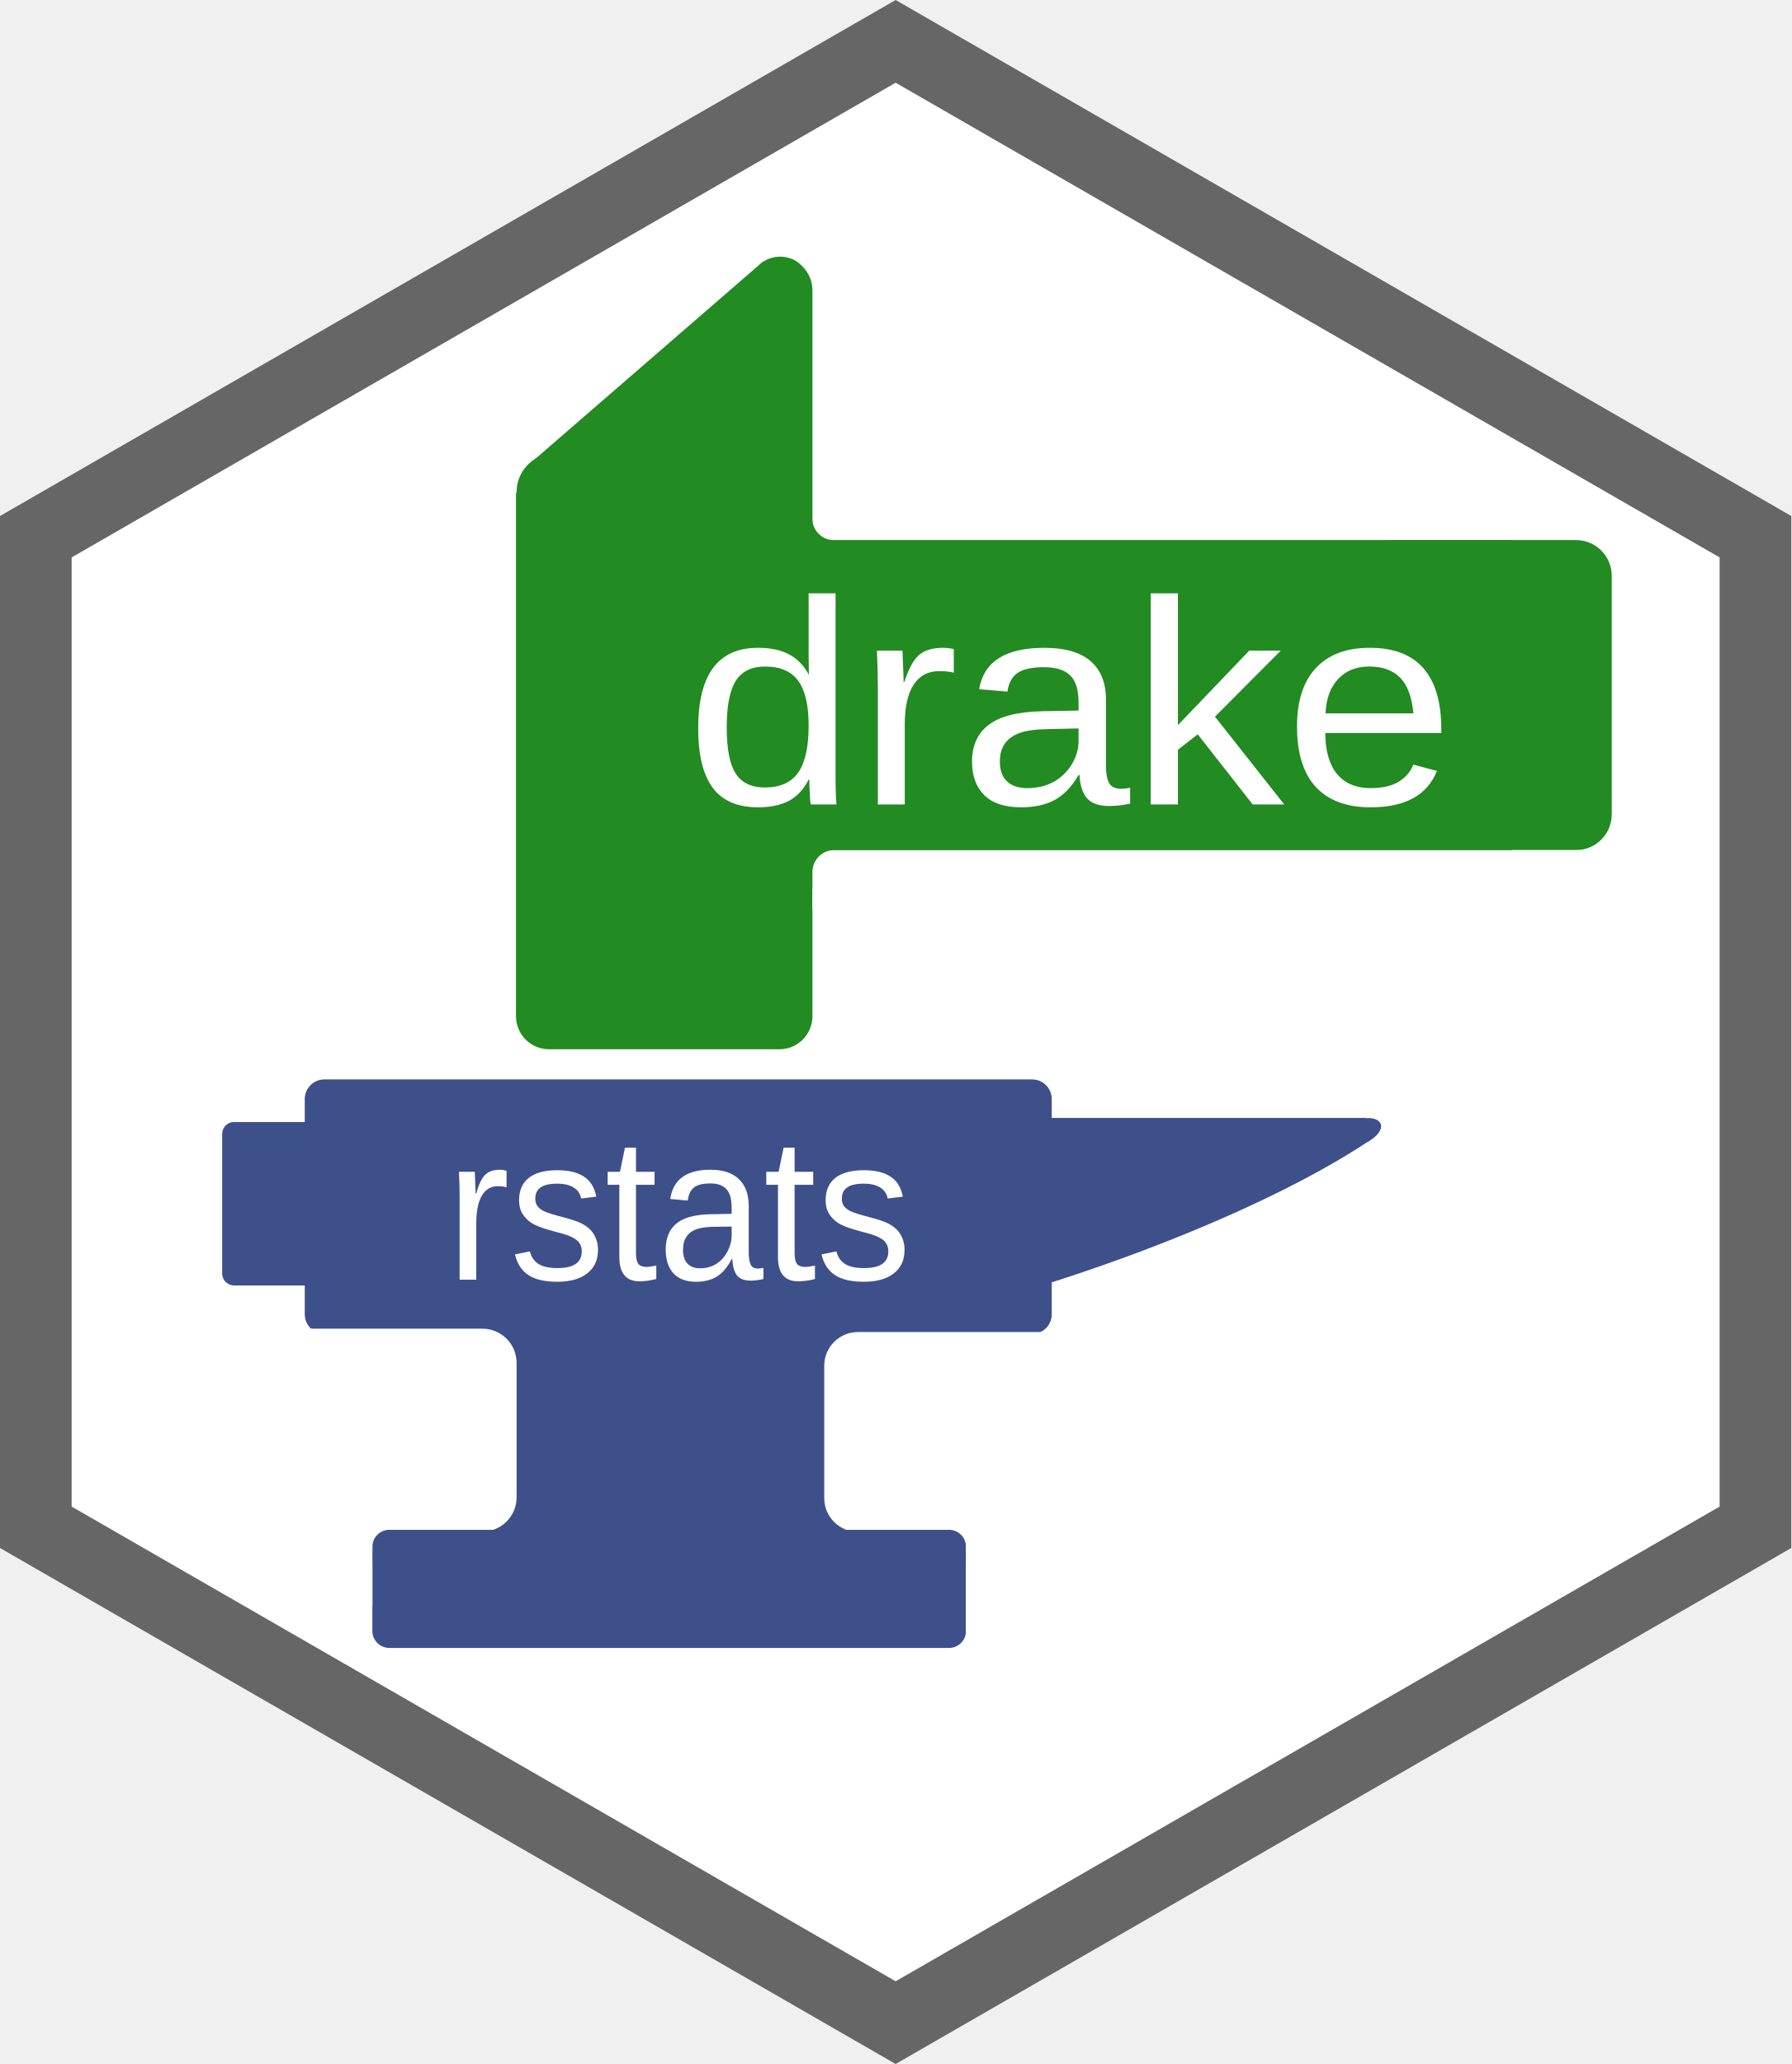
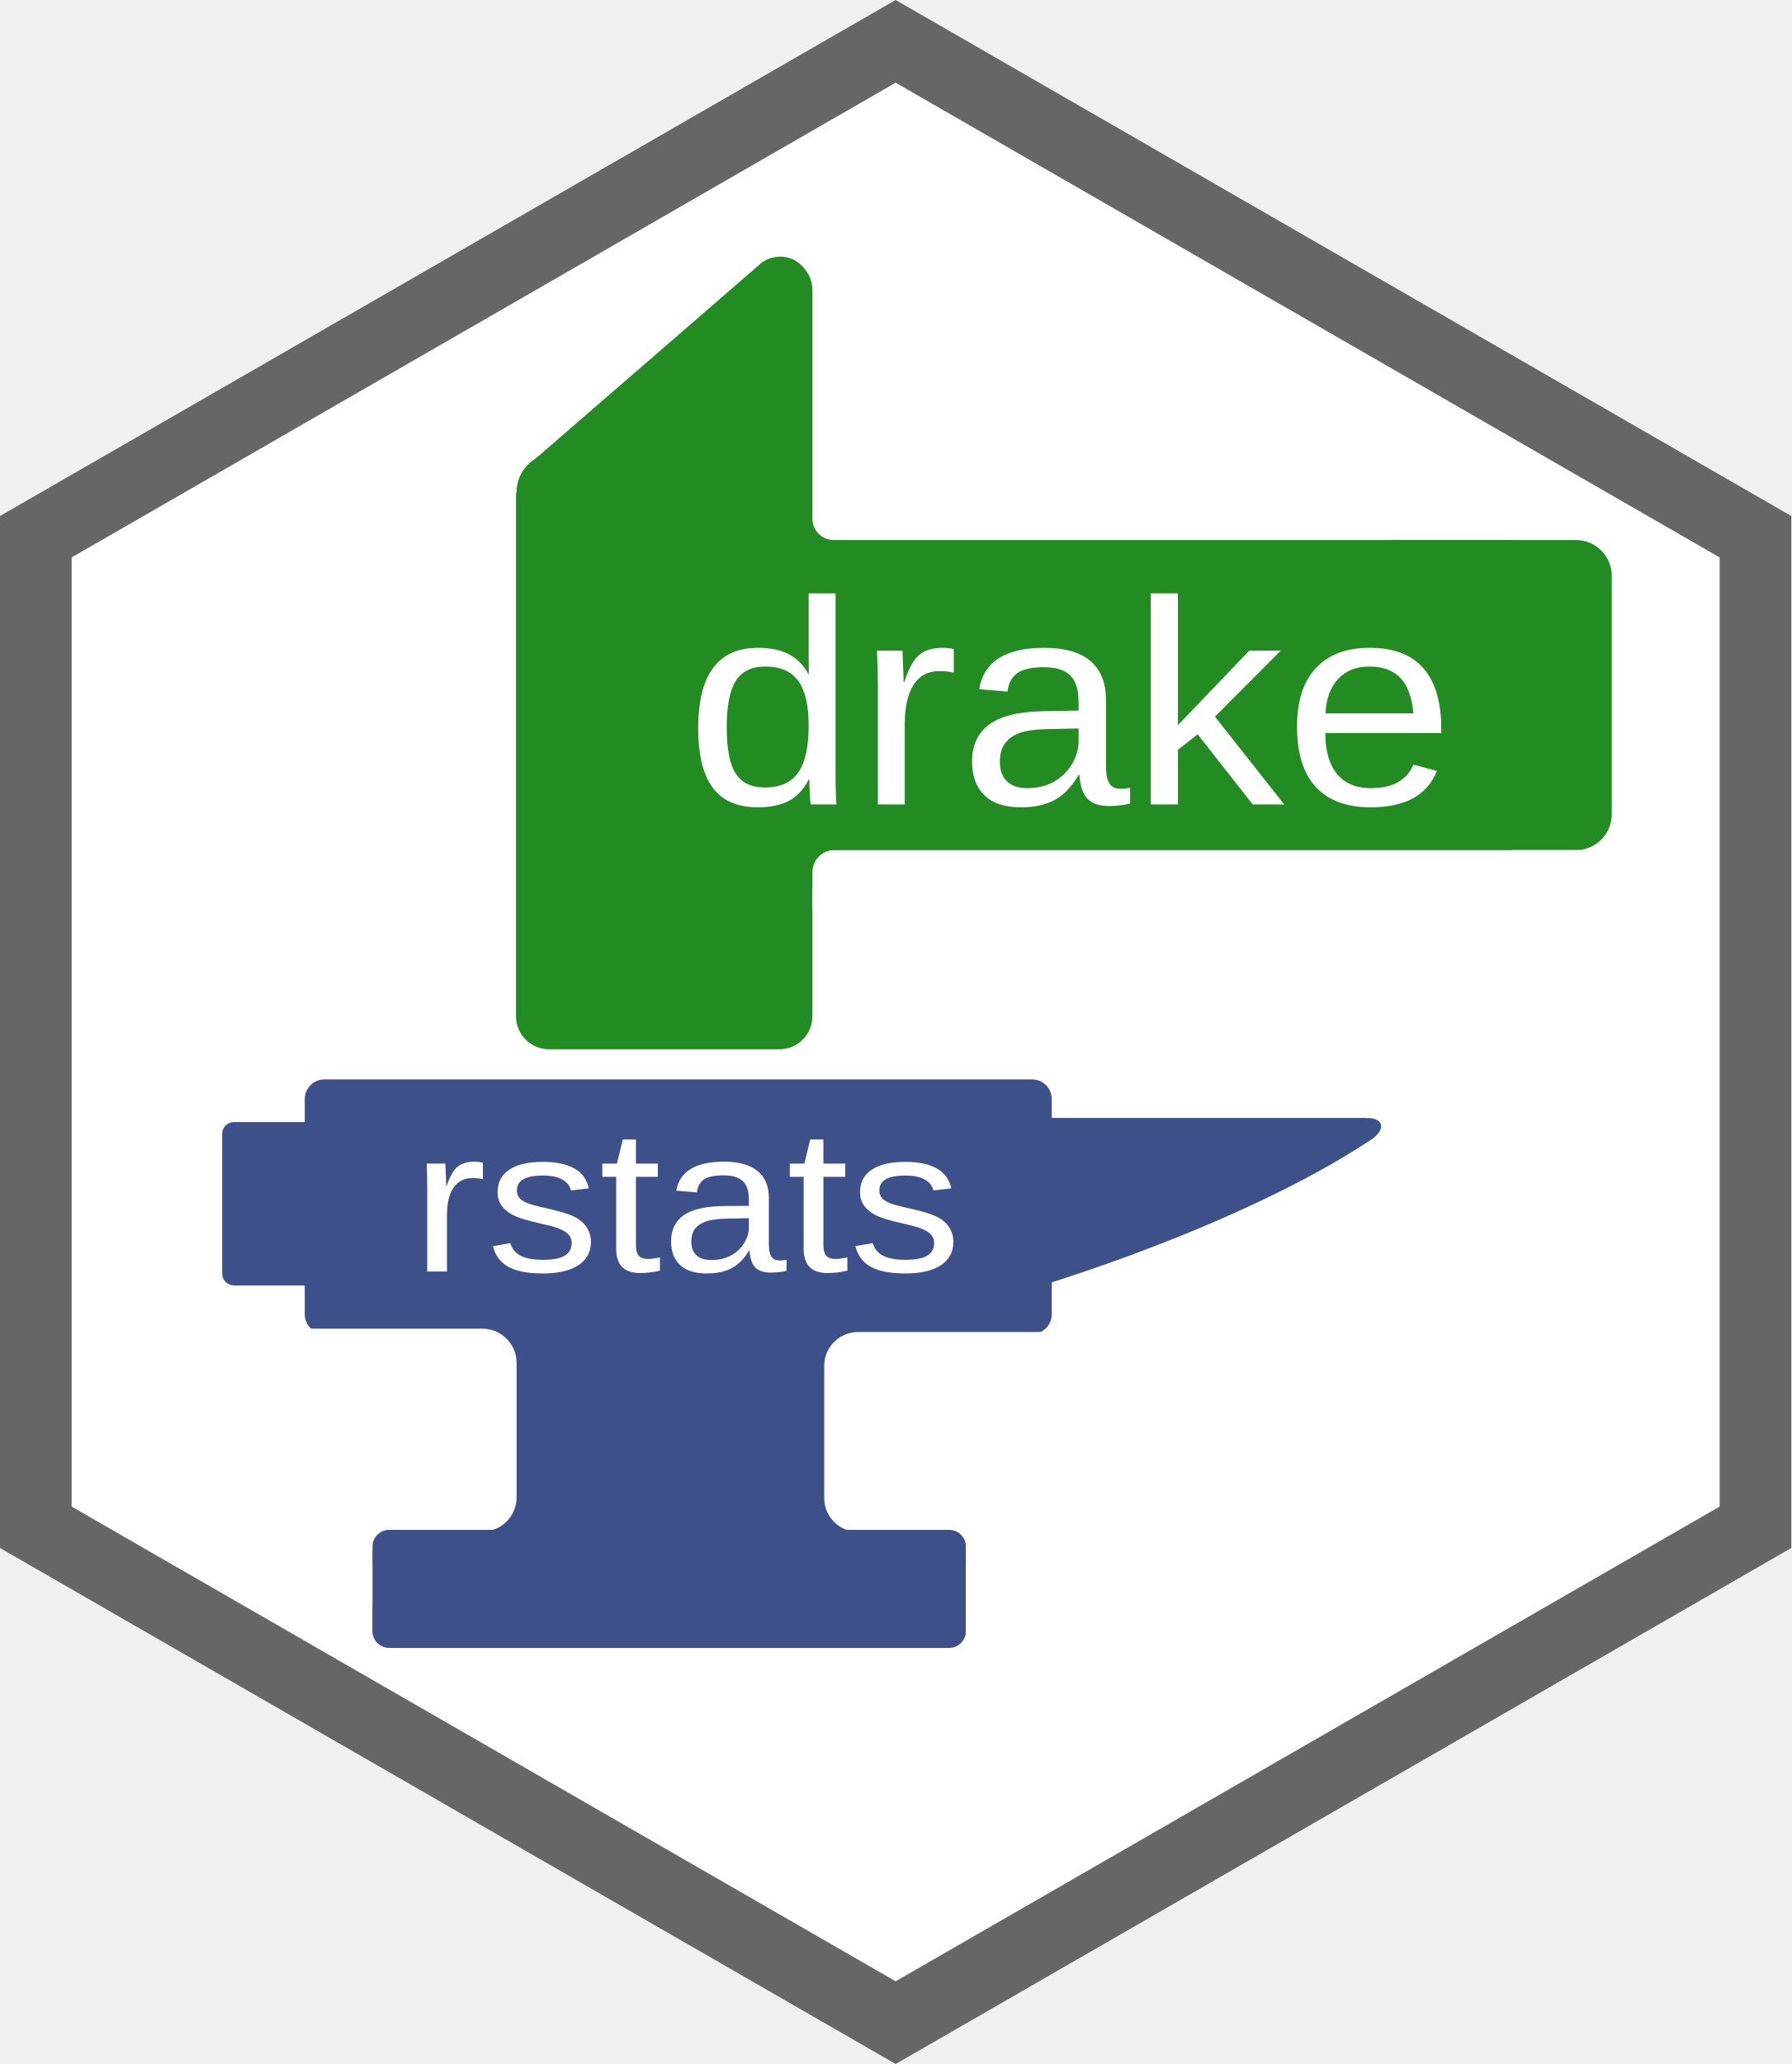
<svg xmlns="http://www.w3.org/2000/svg" width="125" height="144.001" viewBox="0 0 125 144.001" version="1.1" id="svg6">
  <defs id="defs10" />
  <text xml:space="preserve" style="font-style:normal;font-variant:normal;font-weight:normal;font-stretch:normal;font-size:40px;line-height:1.25;font-family:Ubuntu;-inkscape-font-specification:Ubuntu;letter-spacing:0px;word-spacing:0px;fill:#000000;fill-opacity:1;stroke:none" x="-15.337" y="49.104" id="text5764">
    <tspan id="tspan5762" x="-15.337" y="86.404" />
  </text>
  <rect style="fill:#ffffff;fill-opacity:1;fill-rule:nonzero;stroke:#228b22;stroke-width:1.333;stroke-miterlimit:4;stroke-dasharray:none;stroke-opacity:0" id="rect4562" width="119.072" height="72.119" x="2.765" y="35.739" rx="0.269" ry="4.77" />
  <rect style="fill:#ffffff;fill-opacity:1;fill-rule:nonzero;stroke:#228b22;stroke-width:1.333;stroke-miterlimit:4;stroke-dasharray:none;stroke-opacity:0" id="rect4515-3-6-7" width="70.603" height="30.172" x="53.324" y="-90.593" rx="0.269" ry="4.77" transform="matrix(0.870342,0.4924479,0.4924479,-0.870342,0,0)" />
  <rect style="fill:#ffffff;fill-opacity:1;fill-rule:nonzero;stroke:#228b22;stroke-width:1.333;stroke-miterlimit:4;stroke-dasharray:none;stroke-opacity:0" id="rect4515-3-6" width="70.603" height="30.172" x="-54.61" y="-152.095" rx="0.269" ry="4.77" transform="rotate(150.4984)" />
  <rect style="fill:#3d508a;fill-opacity:1;fill-rule:nonzero;stroke:#228b22;stroke-width:3.796;stroke-miterlimit:4;stroke-dasharray:none;stroke-opacity:0" id="rect5811-0-9" width="85.991" height="30.685" x="10.838" y="78.333" ry="3.967" />
  <rect style="fill:#ffffff;fill-opacity:1;fill-rule:nonzero;stroke:#228b22;stroke-width:1.333;stroke-miterlimit:4;stroke-dasharray:none;stroke-opacity:0" id="rect4515-3" width="70.603" height="30.172" x="-124.979" y="-27.021" rx="0.269" ry="4.77" transform="matrix(-0.8703419,-0.4924479,-0.4924479,0.8703419,0,0)" />
  <rect style="fill:#ffffff;fill-opacity:1;fill-rule:nonzero;stroke:#228b22;stroke-width:1.333;stroke-miterlimit:4;stroke-dasharray:none;stroke-opacity:0" id="rect4515" width="70.603" height="30.172" x="-17.463" y="34.569" rx="0.269" ry="4.77" transform="rotate(-29.5016)" />
  <rect style="fill:#228b22;fill-opacity:1;fill-rule:nonzero;stroke:#228b22;stroke-width:2.436;stroke-miterlimit:4;stroke-dasharray:none;stroke-opacity:0" id="rect6215" width="67.021" height="27.168" x="38.482" y="34.847" ry="1.221" />
  <rect style="fill:#ffffff;fill-opacity:0;fill-rule:nonzero;stroke:#228b22;stroke-width:1.493;stroke-miterlimit:4;stroke-dasharray:none;stroke-opacity:0" id="rect5964" width="21.378" height="22.576" x="33.223" y="44.291" ry="0.463" />
  <rect style="fill:#ffffff;fill-opacity:1;fill-rule:nonzero;stroke:#228b22;stroke-width:1.985;stroke-miterlimit:4;stroke-dasharray:none;stroke-opacity:0" id="rect5966" width="20.299" height="34.165" x="9.743" y="74.032" ry="6.962" rx="0" />
  <rect style="fill:#ffffff;fill-opacity:1;fill-rule:nonzero;stroke:#228b22;stroke-width:1.327;stroke-miterlimit:4;stroke-dasharray:none;stroke-opacity:0" id="rect5966-1" width="31.603" height="9.802" x="66.152" y="98.419" ry="1.997" />
  <rect style="fill:#ffffff;fill-opacity:1;fill-rule:nonzero;stroke:#228b22;stroke-width:2.801;stroke-miterlimit:4;stroke-dasharray:none;stroke-opacity:0" id="rect5966-1-6" width="47.614" height="29.001" x="62.922" y="73.706" ry="5.909" />
  <ellipse style="fill:#3d508a;fill-opacity:1;fill-rule:nonzero;stroke:#228b22;stroke-width:2.502;stroke-miterlimit:4;stroke-dasharray:none;stroke-opacity:0" id="path6058" cx="52.948" cy="100.748" rx="31.032" ry="7.093" transform="matrix(0.9542893,-0.2988844,0.2036363,0.9790466,0,0)" />
  <rect style="fill:#ffffff;fill-opacity:1;fill-rule:nonzero;stroke:#228b22;stroke-width:1.984;stroke-miterlimit:4;stroke-dasharray:none;stroke-opacity:0" id="rect5966-1-23" width="85.322" height="8.122" x="21.203" y="69.874" ry="1.655" />
  <rect style="fill:#3d508a;fill-opacity:1;fill-rule:nonzero;stroke:#228b22;stroke-width:2.673;stroke-miterlimit:4;stroke-dasharray:none;stroke-opacity:0" id="rect6090" width="52.127" height="17.758" x="21.267" y="75.308" ry="1.371" />
  <rect style="fill:#3d508a;fill-opacity:1;fill-rule:nonzero;stroke:#228b22;stroke-width:1.66;stroke-miterlimit:4;stroke-dasharray:none;stroke-opacity:0" id="rect6162" width="3.77" height="20.579" x="53.483" y="88.917" ry="2.148" />
  <rect style="fill:#ffffff;fill-opacity:1;fill-rule:nonzero;stroke:#228b22;stroke-width:1.471;stroke-miterlimit:4;stroke-dasharray:none;stroke-opacity:0" id="rect6164" width="19.702" height="14.156" x="16.348" y="92.699" ry="2.389" />
  <rect style="fill:#ffffff;fill-opacity:1;fill-rule:nonzero;stroke:#228b22;stroke-width:1.46;stroke-miterlimit:4;stroke-dasharray:none;stroke-opacity:0" id="rect6164-8" width="19.713" height="13.939" x="57.517" y="92.934" ry="2.352" />
  <rect style="fill:#3d508a;fill-opacity:1;fill-rule:nonzero;stroke:#228b22;stroke-width:1.624;stroke-miterlimit:4;stroke-dasharray:none;stroke-opacity:0" id="rect6090-5" width="41.425" height="8.242" x="25.985" y="106.732" ry="1.186" />
  <rect style="fill:#3d508a;fill-opacity:1;fill-rule:nonzero;stroke:#228b22;stroke-width:2.085;stroke-miterlimit:4;stroke-dasharray:none;stroke-opacity:0" id="rect6183" width="55.43" height="11.401" x="15.504" y="78.281" ry="0.83" />
  <rect style="fill:#ffffff;fill-opacity:1;fill-rule:nonzero;stroke:#228b22;stroke-width:0.286;stroke-miterlimit:4;stroke-dasharray:none;stroke-opacity:0" id="rect6164-8-7" width="3.018" height="3.488" x="95.29" y="76.726" ry="0.589" />
  <text xml:space="preserve" style="font-style:normal;font-variant:normal;font-weight:normal;font-stretch:normal;font-size:40px;line-height:1.25;font-family:Ubuntu;-inkscape-font-specification:Ubuntu;letter-spacing:0px;word-spacing:0px;fill:#000000;fill-opacity:1;stroke:none" x="57.282" y="30.737" id="text6287">
    <tspan id="tspan6285" x="57.282" y="68.037" />
  </text>
-   <text xml:space="preserve" style="font-style:normal;font-variant:normal;font-weight:normal;font-stretch:normal;font-size:22.91px;line-height:1.25;font-family:Ubuntu;-inkscape-font-specification:Ubuntu;letter-spacing:0px;word-spacing:0px;fill:#ffffff;fill-opacity:1;stroke:none;stroke-width:0.573" x="32.265" y="86.201" id="text6295" transform="scale(0.9655298,1.035701)">
-     <tspan id="tspan6293" x="32.265" y="86.201" style="font-style:normal;font-variant:normal;font-weight:normal;font-stretch:normal;font-size:13.746px;font-family:arial;-inkscape-font-specification:arial;fill:#ffffff;fill-opacity:1;stroke-width:0.573">rstats</tspan>
+   <text xml:space="preserve" style="font-style:normal;font-variant:normal;font-weight:normal;font-stretch:normal;font-size:24.909px;line-height:1.25;font-family:Ubuntu;-inkscape-font-specification:Ubuntu;letter-spacing:0px;word-spacing:0px;fill:#ffffff;fill-opacity:1;stroke:none;stroke-width:0.623" x="27.369" y="93.129" id="text6295" transform="scale(1.049779,0.9525812)">
+     <tspan id="tspan6293" x="27.369" y="93.129" style="font-style:normal;font-variant:normal;font-weight:normal;font-stretch:normal;font-size:14.946px;font-family:arial;-inkscape-font-specification:arial;fill:#ffffff;fill-opacity:1;stroke-width:0.623">rstats</tspan>
  </text>
  <ellipse style="fill:#3d508a;fill-opacity:1;fill-rule:nonzero;stroke:#228b22;stroke-width:1.717;stroke-miterlimit:4;stroke-dasharray:none;stroke-opacity:0" id="path6900" cx="112.146" cy="130.863" rx="0.988" ry="0.325" transform="matrix(0.8889987,-0.4579097,-0.03367723,0.9994328,0,0)" />
  <ellipse style="fill:#3d508a;fill-opacity:1;fill-rule:nonzero;stroke:#228b22;stroke-width:1.472;stroke-miterlimit:4;stroke-dasharray:none;stroke-opacity:0" id="path6919" cx="-10.088" cy="127.119" rx="1.389" ry="0.928" transform="matrix(0.8548749,-0.5188341,0.8149525,0.5795278,0,0)" />
  <rect style="fill:#ffffff;fill-opacity:1;fill-rule:nonzero;stroke:#228b22;stroke-width:0.757;stroke-miterlimit:4;stroke-dasharray:none;stroke-opacity:0" id="rect6995" width="55.794" height="5.402" x="56.678" y="32.276" ry="1.533" rx="1.491" />
  <rect style="fill:#228b22;fill-opacity:1;fill-rule:nonzero;stroke:#228b22;stroke-width:1.307;stroke-miterlimit:4;stroke-dasharray:none;stroke-opacity:0" id="rect7012" width="17.647" height="21.633" x="94.825" y="37.678" ry="2.499" />
  <rect style="fill:#228b22;fill-opacity:1;fill-rule:nonzero;stroke:#228b22;stroke-width:2.262;stroke-miterlimit:4;stroke-dasharray:none;stroke-opacity:0" id="rect7012-0" width="20.687" height="55.262" x="36.007" y="17.942" ry="2.313" rx="2.297" />
  <text xml:space="preserve" style="font-style:normal;font-variant:normal;font-weight:normal;font-stretch:normal;font-size:20.894px;line-height:1.25;font-family:Ubuntu;-inkscape-font-specification:Ubuntu;letter-spacing:0px;word-spacing:0px;fill:#ffffff;fill-opacity:1;stroke:none;stroke-width:0.522" x="46.532" y="57.684" id="text6291" transform="scale(1.027737,0.9730113)">
    <tspan id="tspan6289" x="46.532" y="57.684" style="font-style:normal;font-variant:normal;font-weight:normal;font-stretch:normal;font-family:arial;-inkscape-font-specification:arial;fill:#ffffff;fill-opacity:1;stroke-width:0.522">drake</tspan>
  </text>
  <rect style="fill:#ffffff;fill-opacity:1;fill-rule:nonzero;stroke:#228b22;stroke-width:0.757;stroke-miterlimit:4;stroke-dasharray:none;stroke-opacity:0" id="rect6995-4" width="55.778" height="5.402" x="56.694" y="59.316" ry="1.533" rx="1.49" />
  <rect style="fill:#ffffff;fill-opacity:1;fill-rule:nonzero;stroke:#228b22;stroke-width:1.751;stroke-miterlimit:4;stroke-dasharray:none;stroke-opacity:0" id="rect4511" width="10.874" height="30.035" x="38.667" y="-32.215" rx="0" ry="0" transform="matrix(0.6620368,0.7494713,-0.7613167,0.6483803,0,0)" />
  <rect style="fill:#ffffff;fill-opacity:1;fill-rule:nonzero;stroke:#228b22;stroke-width:1.333;stroke-miterlimit:4;stroke-dasharray:none;stroke-opacity:0" id="rect4520" width="17.296" height="10.819" x="8.692" y="101.513" ry="0.324" />
  <path d="M 62.5,5.771 120,38.89 v 66.221 L 62.5,138.23 5,105.111 V 38.89 Z M 62.5,0 0,36 v 72.001 l 62.5,36 62.5,-36 V 36 Z" id="path4" style="fill:#666666;fill-opacity:1" />
  <rect style="fill:#228b22;fill-opacity:1;fill-rule:nonzero;stroke:#228b22;stroke-width:0.845;stroke-miterlimit:4;stroke-dasharray:none;stroke-opacity:0" id="rect4530" width="21.357" height="2.156" x="8.953" y="48.691" rx="0.17" ry="2.156" transform="matrix(0.7558173,-0.6547826,0.6256021,0.7801423,0,0)" />
  <ellipse style="fill:#228b22;fill-opacity:1;fill-rule:nonzero;stroke:#228b22;stroke-width:1.226;stroke-miterlimit:4;stroke-dasharray:none;stroke-opacity:0" id="path4513-6" cx="38.943" cy="34.311" rx="2.892" ry="2.763" />
  <ellipse style="fill:#228b22;fill-opacity:1;fill-rule:nonzero;stroke:#228b22;stroke-width:0.714;stroke-miterlimit:4;stroke-dasharray:none;stroke-opacity:0" id="path4513-6-7" cx="54.442" cy="19.397" rx="1.822" ry="1.489" />
  <rect style="fill:#ffffff;fill-opacity:1;fill-rule:nonzero;stroke:#228b22;stroke-width:1.333;stroke-miterlimit:4;stroke-dasharray:none;stroke-opacity:0" id="rect4522" width="0.589" height="0.037" x="23.854" y="105.193" ry="0.018" />
  <rect style="fill:#ffffff;fill-opacity:1;fill-rule:nonzero;stroke:#228b22;stroke-width:1.753;stroke-miterlimit:4;stroke-dasharray:none;stroke-opacity:0" id="rect4520-3" width="31.103" height="10.405" x="67.4" y="104.362" ry="0.311" />
</svg>
